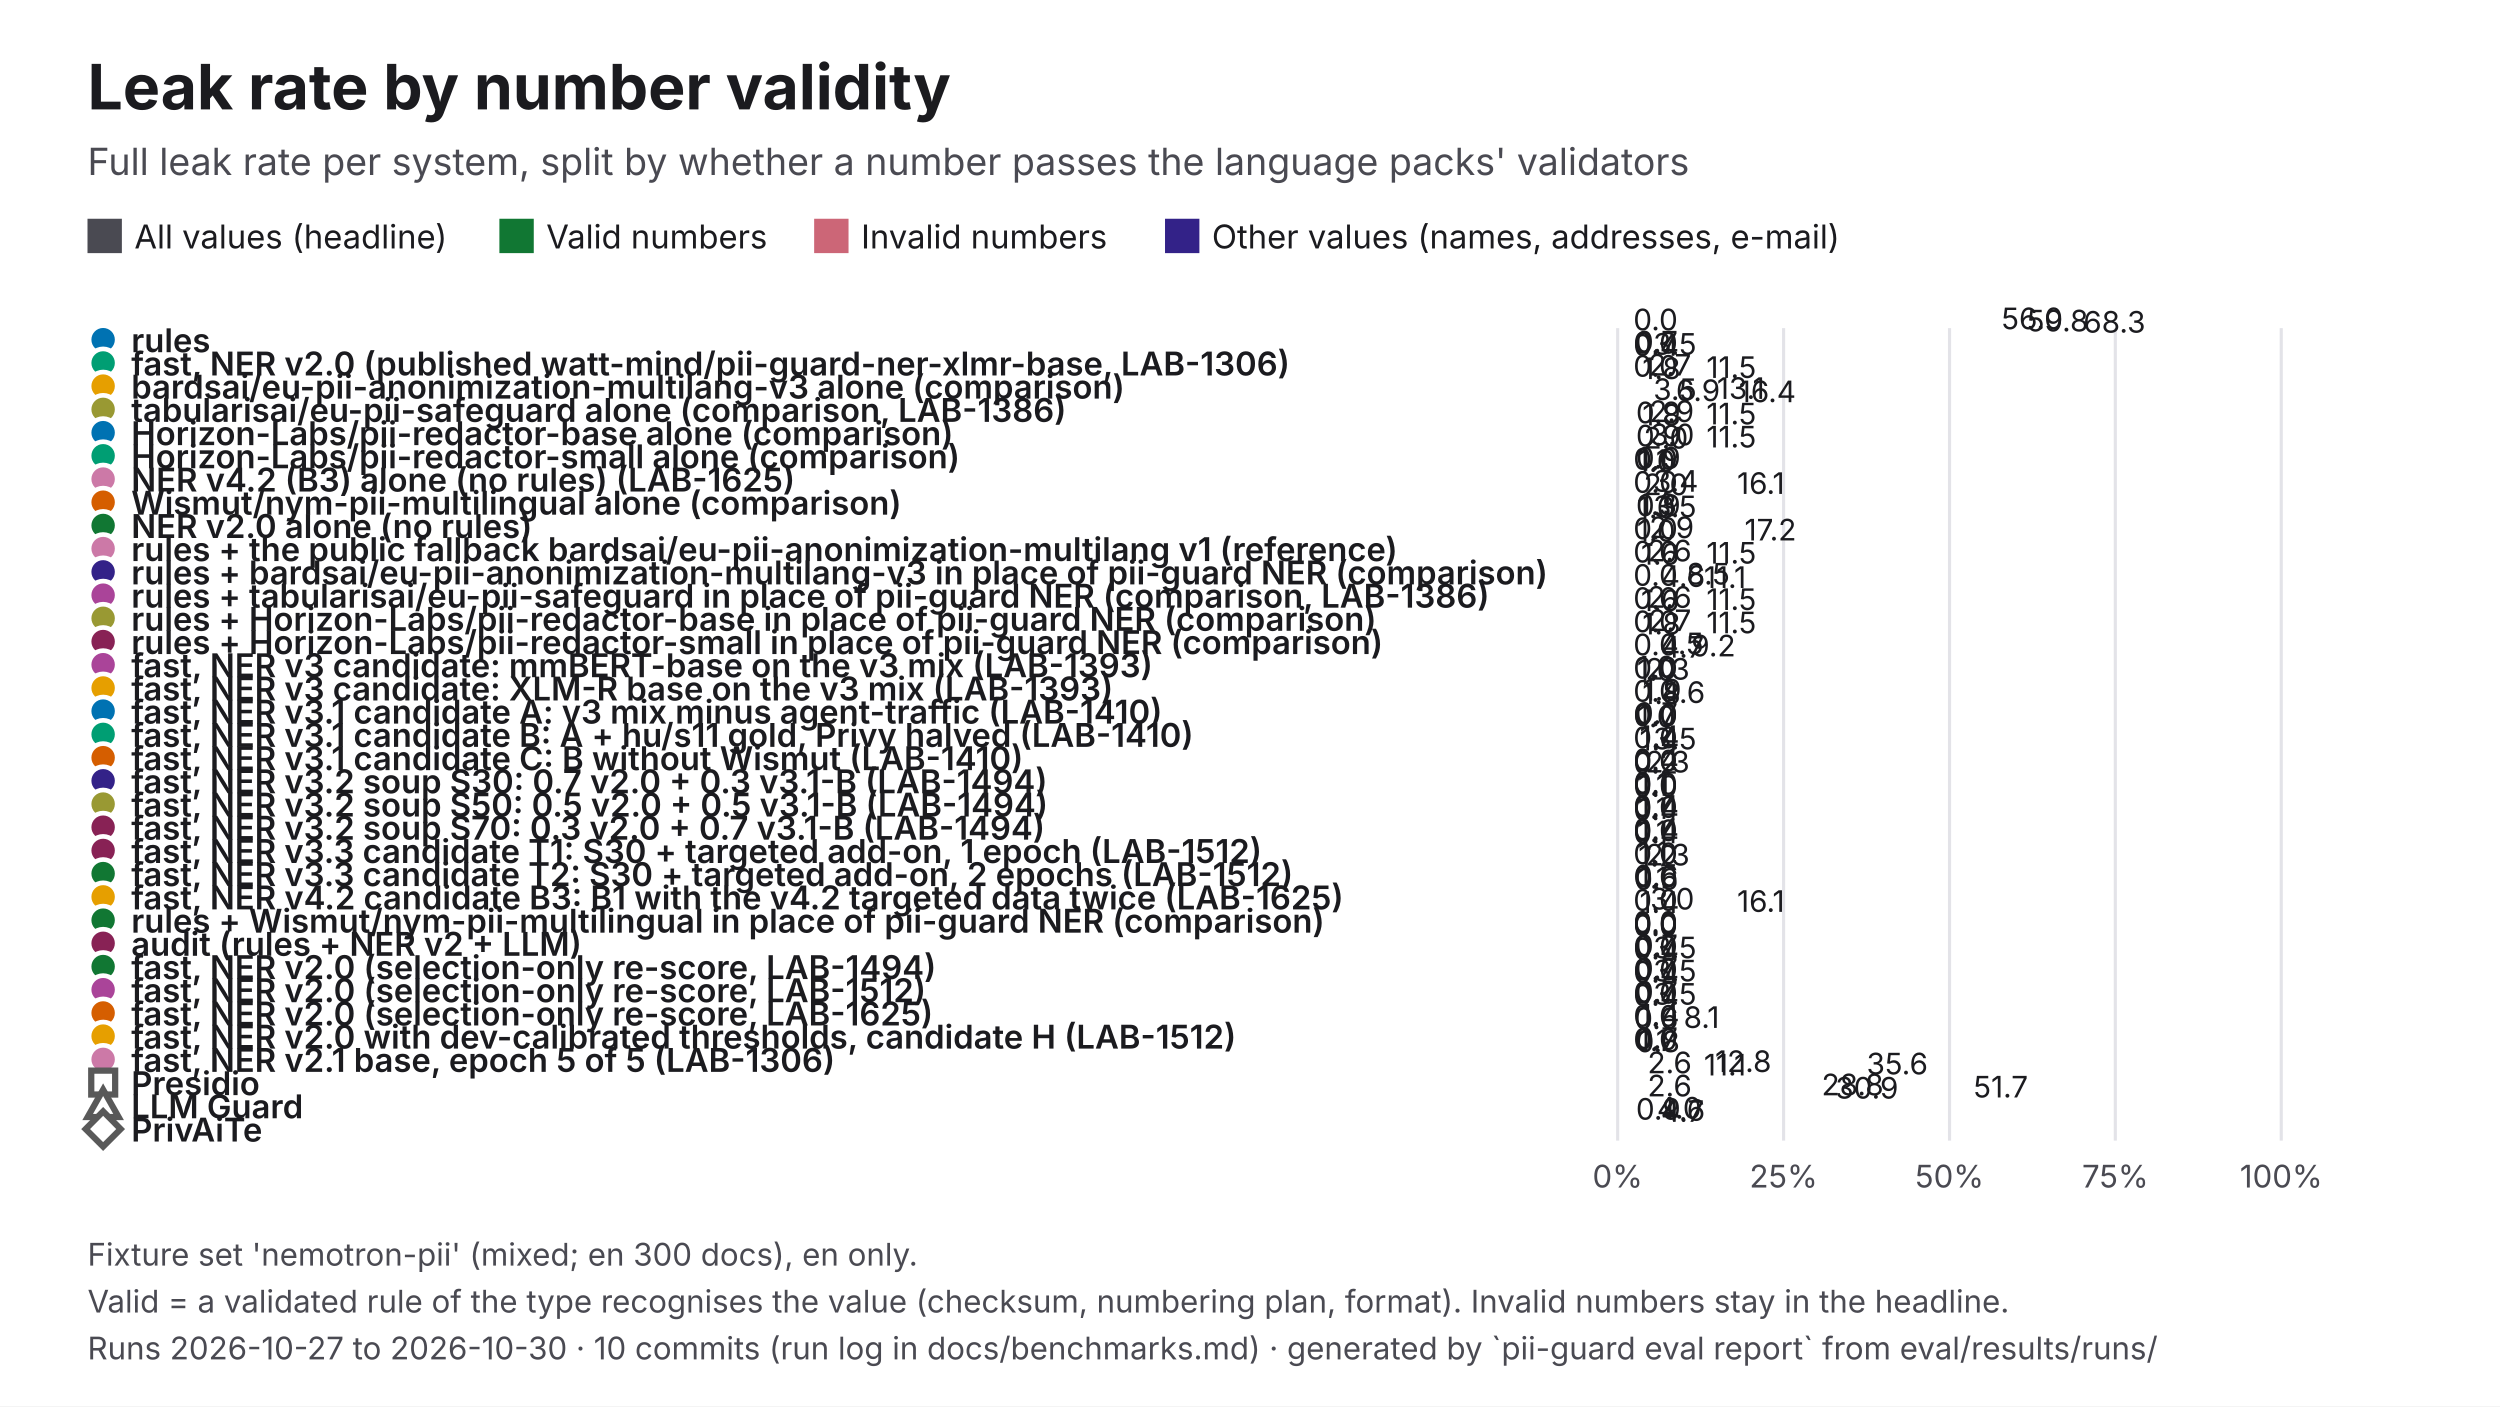
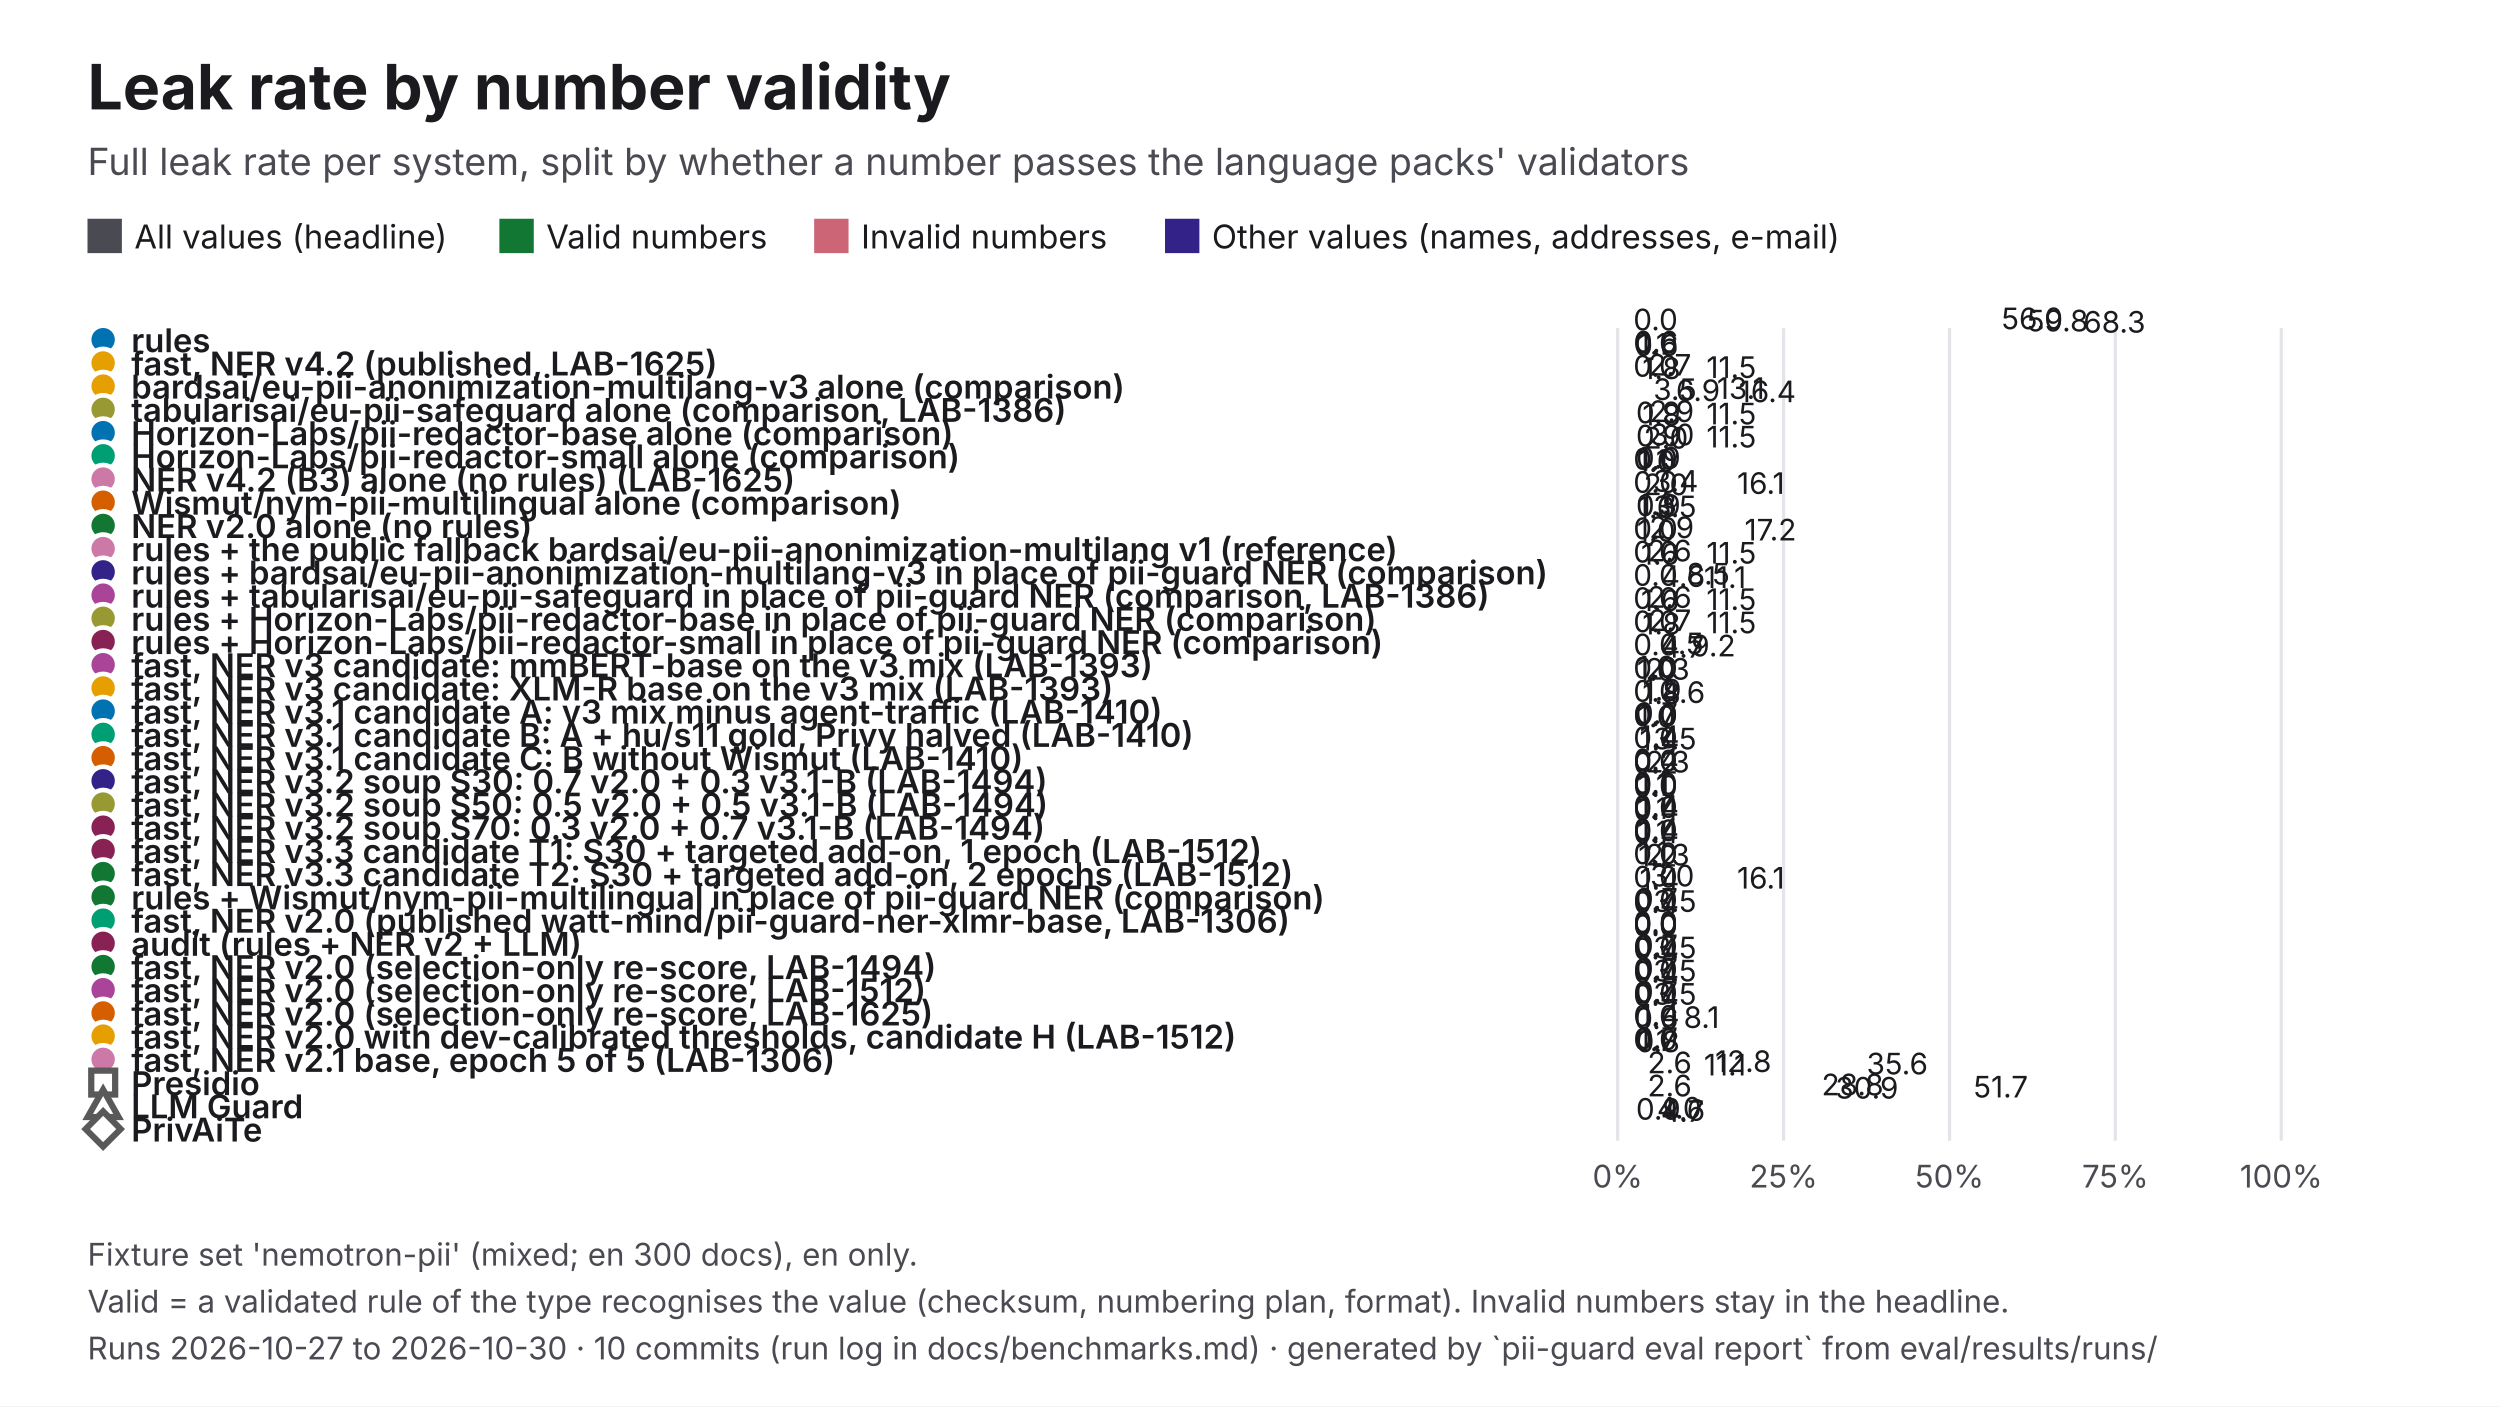
<svg xmlns="http://www.w3.org/2000/svg" viewBox="0 0 1600 900" width="1600" height="900" role="img" aria-labelledby="t d" font-family="Inter, 'Helvetica Neue', Helvetica, Arial, sans-serif">
  <rect width="1600" height="900" fill="#FFFFFF" />
  <text x="56" y="70" font-size="40" fill="#1B1B1F" font-weight="700">Leak rate by number validity</text>
  <text x="56" y="112" font-size="24" fill="#4A4A52">Full leak rate per system, split by whether a number passes the language packs' validators</text>
  <rect x="56" y="140" width="22" height="22" fill="#4A4A52" />
  <text x="86" y="159" font-size="21" fill="#1B1B1F">All values (headline)</text>
  <rect x="319.61" y="140" width="22" height="22" fill="#117733" />
  <text x="349.6" y="159" font-size="21" fill="#1B1B1F">Valid numbers</text>
  <rect x="521.06" y="140" width="22" height="22" fill="#CC6677" />
  <text x="551.1" y="159" font-size="21" fill="#1B1B1F">Invalid numbers</text>
  <rect x="745.61" y="140" width="22" height="22" fill="#332288" />
  <text x="775.6" y="159" font-size="21" fill="#1B1B1F">Other values (names, addresses, e-mail)</text>
  <line x1="1035.3" y1="210" x2="1035.3" y2="730" stroke="#E3E3E8" stroke-width="2" />
  <text x="1035.3" y="760" font-size="20" fill="#4A4A52" text-anchor="middle">0%</text>
  <line x1="1141.5" y1="210" x2="1141.5" y2="730" stroke="#E3E3E8" stroke-width="2" />
  <text x="1141.5" y="760" font-size="20" fill="#4A4A52" text-anchor="middle">25%</text>
  <line x1="1247.7" y1="210" x2="1247.7" y2="730" stroke="#E3E3E8" stroke-width="2" />
  <text x="1247.7" y="760" font-size="20" fill="#4A4A52" text-anchor="middle">50%</text>
  <line x1="1353.8" y1="210" x2="1353.8" y2="730" stroke="#E3E3E8" stroke-width="2" />
  <text x="1353.8" y="760" font-size="20" fill="#4A4A52" text-anchor="middle">75%</text>
  <line x1="1460" y1="210" x2="1460" y2="730" stroke="#E3E3E8" stroke-width="2" />
  <text x="1460" y="760" font-size="20" fill="#4A4A52" text-anchor="middle">100%</text>
  <circle cx="66" cy="217.4" r="9" fill="#0072B2" stroke="#FFFFFF" stroke-width="3" />
  <text x="84" y="225.4" font-size="21" fill="#1B1B1F" font-weight="600">rules</text>
  <rect x="1035.3" y="218" width="237.6" height="-3.3" fill="#4A4A52" />
  <text x="1280.9" y="210.7" font-size="19" fill="#1B1B1F">56.0</text>
  <rect x="1035.3" y="218.7" width="2" height="-3.3" fill="#117733" />
  <text x="1045.3" y="211.4" font-size="19" fill="#1B1B1F">0.0</text>
  <rect x="1035.3" y="219.4" width="253.8" height="-3.3" fill="#CC6677" />
  <text x="1297.2" y="212.1" font-size="19" fill="#1B1B1F">59.8</text>
  <rect x="1035.3" y="220.1" width="290" height="-3.3" fill="#332288" />
  <text x="1333.3" y="212.9" font-size="19" fill="#1B1B1F">68.3</text>
-   <circle cx="66" cy="232.3" r="9" fill="#009E73" stroke="#FFFFFF" stroke-width="3" />
-   <text x="84" y="240.3" font-size="21" fill="#1B1B1F" font-weight="600">fast, NER v2.0 (published watt-mind/pii-guard-ner-xlmr-base, LAB-1306)</text>
-   <rect x="1035.3" y="232.9" width="3.1" height="-3.3" fill="#4A4A52" />
-   <text x="1046.4" y="225.6" font-size="19" fill="#1B1B1F">0.7</text>
+   <circle cx="66" cy="232.3" r="9" fill="#E69F00" stroke="#FFFFFF" stroke-width="3" />
+   <text x="84" y="240.3" font-size="21" fill="#1B1B1F" font-weight="600">fast, NER v4.2 (published, LAB-1625)</text>
+   <rect x="1035.3" y="232.9" width="2.4" height="-3.3" fill="#4A4A52" />
+   <text x="1045.8" y="225.6" font-size="19" fill="#1B1B1F">0.6</text>
  <rect x="1035.3" y="233.6" width="2" height="-3.3" fill="#117733" />
  <text x="1045.3" y="226.3" font-size="19" fill="#1B1B1F">0.0</text>
-   <rect x="1035.3" y="234.3" width="14.7" height="-3.3" fill="#CC6677" />
-   <text x="1058" y="227" font-size="19" fill="#1B1B1F">3.5</text>
-   <rect x="1035.3" y="235" width="2" height="-3.3" fill="#332288" />
-   <text x="1045.3" y="227.7" font-size="19" fill="#1B1B1F">0.4</text>
+   <rect x="1035.3" y="234.3" width="4.9" height="-3.3" fill="#CC6677" />
+   <text x="1048.2" y="227" font-size="19" fill="#1B1B1F">1.1</text>
+   <rect x="1035.3" y="235" width="2.6" height="-3.3" fill="#332288" />
+   <text x="1045.9" y="227.7" font-size="19" fill="#1B1B1F">0.6</text>
  <circle cx="66" cy="247.1" r="9" fill="#E69F00" stroke="#FFFFFF" stroke-width="3" />
  <text x="84" y="255.1" font-size="21" fill="#1B1B1F" font-weight="600">bardsai/eu-pii-anonimization-multilang-v3 alone (comparison)</text>
  <rect x="1035.3" y="247.7" width="11.6" height="-3.3" fill="#4A4A52" />
  <text x="1054.9" y="240.4" font-size="19" fill="#1B1B1F">2.7</text>
  <rect x="1035.3" y="248.4" width="2" height="-3.3" fill="#117733" />
  <text x="1045.3" y="241.1" font-size="19" fill="#1B1B1F">0.0</text>
  <rect x="1035.3" y="249.1" width="48.8" height="-3.3" fill="#CC6677" />
  <text x="1092.1" y="241.9" font-size="19" fill="#1B1B1F">11.5</text>
  <rect x="1035.3" y="249.9" width="7.7" height="-3.3" fill="#332288" />
  <text x="1051.1" y="242.6" font-size="19" fill="#1B1B1F">1.8</text>
  <circle cx="66" cy="262" r="9" fill="#999933" stroke="#FFFFFF" stroke-width="3" />
  <text x="84" y="270" font-size="21" fill="#1B1B1F" font-weight="600">tabularisai/eu-pii-safeguard alone (comparison, LAB-1386)</text>
  <rect x="1035.3" y="262.6" width="55.5" height="-3.3" fill="#4A4A52" />
  <text x="1098.8" y="255.3" font-size="19" fill="#1B1B1F">13.1</text>
  <rect x="1035.3" y="263.3" width="14.8" height="-3.3" fill="#117733" />
  <text x="1058.1" y="256" font-size="19" fill="#1B1B1F">3.5</text>
  <rect x="1035.3" y="264" width="29.3" height="-3.3" fill="#CC6677" />
  <text x="1072.6" y="256.7" font-size="19" fill="#1B1B1F">6.9</text>
  <rect x="1035.3" y="264.7" width="69.5" height="-3.3" fill="#332288" />
  <text x="1112.8" y="257.4" font-size="19" fill="#1B1B1F">16.4</text>
  <circle cx="66" cy="276.9" r="9" fill="#0072B2" stroke="#FFFFFF" stroke-width="3" />
  <text x="84" y="284.9" font-size="21" fill="#1B1B1F" font-weight="600">Horizon-Labs/pii-redactor-base alone (comparison)</text>
  <rect x="1035.3" y="277.4" width="12.2" height="-3.3" fill="#4A4A52" />
  <text x="1055.5" y="270.1" font-size="19" fill="#1B1B1F">2.9</text>
  <rect x="1035.3" y="278.1" width="3.7" height="-3.3" fill="#117733" />
  <text x="1047" y="270.9" font-size="19" fill="#1B1B1F">0.9</text>
  <rect x="1035.3" y="278.9" width="48.8" height="-3.3" fill="#CC6677" />
  <text x="1092.1" y="271.6" font-size="19" fill="#1B1B1F">11.5</text>
  <rect x="1035.3" y="279.6" width="7.7" height="-3.3" fill="#332288" />
  <text x="1051.1" y="272.3" font-size="19" fill="#1B1B1F">1.8</text>
  <circle cx="66" cy="291.7" r="9" fill="#009E73" stroke="#FFFFFF" stroke-width="3" />
  <text x="84" y="299.7" font-size="21" fill="#1B1B1F" font-weight="600">Horizon-Labs/pii-redactor-small alone (comparison)</text>
  <rect x="1035.3" y="292.3" width="12.8" height="-3.3" fill="#4A4A52" />
  <text x="1056.1" y="285" font-size="19" fill="#1B1B1F">3.0</text>
  <rect x="1035.3" y="293" width="3.7" height="-3.3" fill="#117733" />
  <text x="1047" y="285.7" font-size="19" fill="#1B1B1F">0.9</text>
  <rect x="1035.3" y="293.7" width="48.8" height="-3.3" fill="#CC6677" />
  <text x="1092.1" y="286.4" font-size="19" fill="#1B1B1F">11.5</text>
  <rect x="1035.3" y="294.4" width="8.6" height="-3.3" fill="#332288" />
  <text x="1051.9" y="287.1" font-size="19" fill="#1B1B1F">2.0</text>
  <circle cx="66" cy="306.6" r="9" fill="#CC79A7" stroke="#FFFFFF" stroke-width="3" />
  <text x="84" y="314.6" font-size="21" fill="#1B1B1F" font-weight="600">NER v4.2 (B3) alone (no rules) (LAB-1625)</text>
  <rect x="1035.3" y="307.1" width="3.7" height="-3.3" fill="#4A4A52" />
  <text x="1047" y="299.9" font-size="19" fill="#1B1B1F">0.9</text>
  <rect x="1035.3" y="307.9" width="2" height="-3.3" fill="#117733" />
  <text x="1045.3" y="300.6" font-size="19" fill="#1B1B1F">0.0</text>
  <rect x="1035.3" y="308.6" width="4.9" height="-3.3" fill="#CC6677" />
  <text x="1048.2" y="301.3" font-size="19" fill="#1B1B1F">1.1</text>
  <rect x="1035.3" y="309.3" width="4.3" height="-3.3" fill="#332288" />
  <text x="1047.6" y="302" font-size="19" fill="#1B1B1F">1.0</text>
  <circle cx="66" cy="321.4" r="9" fill="#D55E00" stroke="#FFFFFF" stroke-width="3" />
  <text x="84" y="329.4" font-size="21" fill="#1B1B1F" font-weight="600">Wismut/nym-pii-multilingual alone (comparison)</text>
  <rect x="1035.3" y="322" width="14.6" height="-3.3" fill="#4A4A52" />
  <text x="1057.9" y="314.7" font-size="19" fill="#1B1B1F">3.4</text>
  <rect x="1035.3" y="322.7" width="2" height="-3.3" fill="#117733" />
  <text x="1045.3" y="315.4" font-size="19" fill="#1B1B1F">0.0</text>
  <rect x="1035.3" y="323.4" width="68.3" height="-3.3" fill="#CC6677" />
  <text x="1111.7" y="316.1" font-size="19" fill="#1B1B1F">16.1</text>
  <rect x="1035.3" y="324.1" width="8.6" height="-3.3" fill="#332288" />
  <text x="1051.9" y="316.9" font-size="19" fill="#1B1B1F">2.0</text>
  <circle cx="66" cy="336.3" r="9" fill="#117733" stroke="#FFFFFF" stroke-width="3" />
  <text x="84" y="344.3" font-size="21" fill="#1B1B1F" font-weight="600">NER v2.0 alone (no rules)</text>
  <rect x="1035.3" y="336.9" width="5.5" height="-3.3" fill="#4A4A52" />
  <text x="1048.8" y="329.6" font-size="19" fill="#1B1B1F">1.3</text>
  <rect x="1035.3" y="337.6" width="3.7" height="-3.3" fill="#117733" />
  <text x="1047" y="330.3" font-size="19" fill="#1B1B1F">0.9</text>
  <rect x="1035.3" y="338.3" width="14.7" height="-3.3" fill="#CC6677" />
  <text x="1058" y="331" font-size="19" fill="#1B1B1F">3.5</text>
  <rect x="1035.3" y="339" width="4.3" height="-3.3" fill="#332288" />
  <text x="1047.6" y="331.7" font-size="19" fill="#1B1B1F">1.0</text>
  <circle cx="66" cy="351.1" r="9" fill="#CC79A7" stroke="#FFFFFF" stroke-width="3" />
  <text x="84" y="359.1" font-size="21" fill="#1B1B1F" font-weight="600">rules + the public fallback bardsai/eu-pii-anonimization-multilang v1 (reference)</text>
  <rect x="1035.3" y="351.7" width="12.2" height="-3.3" fill="#4A4A52" />
  <text x="1055.5" y="344.4" font-size="19" fill="#1B1B1F">2.9</text>
  <rect x="1035.3" y="352.4" width="2" height="-3.3" fill="#117733" />
  <text x="1045.3" y="345.1" font-size="19" fill="#1B1B1F">0.0</text>
  <rect x="1035.3" y="353.1" width="73.2" height="-3.3" fill="#CC6677" />
  <text x="1116.5" y="345.9" font-size="19" fill="#1B1B1F">17.2</text>
  <rect x="1035.3" y="353.9" width="4.3" height="-3.3" fill="#332288" />
  <text x="1047.6" y="346.6" font-size="19" fill="#1B1B1F">1.0</text>
  <circle cx="66" cy="366" r="9" fill="#332288" stroke="#FFFFFF" stroke-width="3" />
  <text x="84" y="374" font-size="21" fill="#1B1B1F" font-weight="600">rules + bardsai/eu-pii-anonimization-multilang-v3 in place of pii-guard NER (comparison)</text>
  <rect x="1035.3" y="366.6" width="11" height="-3.3" fill="#4A4A52" />
  <text x="1054.3" y="359.3" font-size="19" fill="#1B1B1F">2.6</text>
  <rect x="1035.3" y="367.3" width="2" height="-3.3" fill="#117733" />
  <text x="1045.3" y="360" font-size="19" fill="#1B1B1F">0.0</text>
  <rect x="1035.3" y="368" width="48.8" height="-3.3" fill="#CC6677" />
  <text x="1092.1" y="360.7" font-size="19" fill="#1B1B1F">11.5</text>
  <rect x="1035.3" y="368.7" width="6.9" height="-3.3" fill="#332288" />
  <text x="1050.2" y="361.4" font-size="19" fill="#1B1B1F">1.6</text>
  <circle cx="66" cy="380.9" r="9" fill="#AA4499" stroke="#FFFFFF" stroke-width="3" />
  <text x="84" y="388.9" font-size="21" fill="#1B1B1F" font-weight="600">rules + tabularisai/eu-pii-safeguard in place of pii-guard NER (comparison, LAB-1386)</text>
  <rect x="1035.3" y="381.4" width="35.9" height="-3.3" fill="#4A4A52" />
  <text x="1079.3" y="374.1" font-size="19" fill="#1B1B1F">8.5</text>
  <rect x="1035.3" y="382.1" width="2" height="-3.3" fill="#117733" />
  <text x="1045.3" y="374.9" font-size="19" fill="#1B1B1F">0.0</text>
  <rect x="1035.3" y="382.9" width="19.5" height="-3.3" fill="#CC6677" />
  <text x="1062.9" y="375.6" font-size="19" fill="#1B1B1F">4.6</text>
  <rect x="1035.3" y="383.6" width="47.2" height="-3.3" fill="#332288" />
  <text x="1090.5" y="376.3" font-size="19" fill="#1B1B1F">11.1</text>
  <circle cx="66" cy="395.7" r="9" fill="#999933" stroke="#FFFFFF" stroke-width="3" />
  <text x="84" y="403.7" font-size="21" fill="#1B1B1F" font-weight="600">rules + Horizon-Labs/pii-redactor-base in place of pii-guard NER (comparison)</text>
  <rect x="1035.3" y="396.3" width="11" height="-3.3" fill="#4A4A52" />
  <text x="1054.3" y="389" font-size="19" fill="#1B1B1F">2.6</text>
  <rect x="1035.3" y="397" width="2" height="-3.3" fill="#117733" />
  <text x="1045.3" y="389.7" font-size="19" fill="#1B1B1F">0.0</text>
  <rect x="1035.3" y="397.7" width="48.8" height="-3.3" fill="#CC6677" />
  <text x="1092.1" y="390.4" font-size="19" fill="#1B1B1F">11.5</text>
  <rect x="1035.3" y="398.4" width="6.9" height="-3.3" fill="#332288" />
  <text x="1050.2" y="391.1" font-size="19" fill="#1B1B1F">1.6</text>
  <circle cx="66" cy="410.6" r="9" fill="#882255" stroke="#FFFFFF" stroke-width="3" />
  <text x="84" y="418.6" font-size="21" fill="#1B1B1F" font-weight="600">rules + Horizon-Labs/pii-redactor-small in place of pii-guard NER (comparison)</text>
  <rect x="1035.3" y="411.1" width="11.6" height="-3.3" fill="#4A4A52" />
  <text x="1054.9" y="403.9" font-size="19" fill="#1B1B1F">2.7</text>
  <rect x="1035.3" y="411.9" width="2" height="-3.3" fill="#117733" />
  <text x="1045.3" y="404.6" font-size="19" fill="#1B1B1F">0.0</text>
  <rect x="1035.3" y="412.6" width="48.8" height="-3.3" fill="#CC6677" />
  <text x="1092.1" y="405.3" font-size="19" fill="#1B1B1F">11.5</text>
  <rect x="1035.3" y="413.3" width="7.7" height="-3.3" fill="#332288" />
  <text x="1051.1" y="406" font-size="19" fill="#1B1B1F">1.8</text>
  <circle cx="66" cy="425.4" r="9" fill="#AA4499" stroke="#FFFFFF" stroke-width="3" />
  <text x="84" y="433.4" font-size="21" fill="#1B1B1F" font-weight="600">fast, NER v3 candidate: mmBERT-base on the v3 mix (LAB-1393)</text>
  <rect x="1035.3" y="426" width="18.9" height="-3.3" fill="#4A4A52" />
  <text x="1062.2" y="418.7" font-size="19" fill="#1B1B1F">4.5</text>
  <rect x="1035.3" y="426.7" width="2" height="-3.3" fill="#117733" />
  <text x="1045.3" y="419.4" font-size="19" fill="#1B1B1F">0.0</text>
  <rect x="1035.3" y="427.4" width="39.1" height="-3.3" fill="#CC6677" />
  <text x="1082.4" y="420.1" font-size="19" fill="#1B1B1F">9.2</text>
  <rect x="1035.3" y="428.1" width="19.7" height="-3.3" fill="#332288" />
  <text x="1063.1" y="420.9" font-size="19" fill="#1B1B1F">4.7</text>
  <circle cx="66" cy="440.3" r="9" fill="#E69F00" stroke="#FFFFFF" stroke-width="3" />
  <text x="84" y="448.3" font-size="21" fill="#1B1B1F" font-weight="600">fast, NER v3 candidate: XLM-R base on the v3 mix (LAB-1393)</text>
  <rect x="1035.3" y="440.9" width="4.2" height="-3.3" fill="#4A4A52" />
  <text x="1047.6" y="433.6" font-size="19" fill="#1B1B1F">1.0</text>
  <rect x="1035.3" y="441.6" width="2" height="-3.3" fill="#117733" />
  <text x="1045.3" y="434.3" font-size="19" fill="#1B1B1F">0.0</text>
  <rect x="1035.3" y="442.3" width="9.8" height="-3.3" fill="#CC6677" />
  <text x="1053.1" y="435" font-size="19" fill="#1B1B1F">2.3</text>
  <rect x="1035.3" y="443" width="4.3" height="-3.3" fill="#332288" />
  <text x="1047.6" y="435.7" font-size="19" fill="#1B1B1F">1.0</text>
  <circle cx="66" cy="455.1" r="9" fill="#0072B2" stroke="#FFFFFF" stroke-width="3" />
  <text x="84" y="463.1" font-size="21" fill="#1B1B1F" font-weight="600">fast, NER v3.1 candidate A: v3 mix minus agent-traffic (LAB-1410)</text>
  <rect x="1035.3" y="455.7" width="7.9" height="-3.3" fill="#4A4A52" />
  <text x="1051.3" y="448.4" font-size="19" fill="#1B1B1F">1.9</text>
  <rect x="1035.3" y="456.4" width="2" height="-3.3" fill="#117733" />
  <text x="1045.3" y="449.1" font-size="19" fill="#1B1B1F">0.0</text>
  <rect x="1035.3" y="457.1" width="19.5" height="-3.3" fill="#CC6677" />
  <text x="1062.9" y="449.9" font-size="19" fill="#1B1B1F">4.6</text>
  <rect x="1035.3" y="457.9" width="7.7" height="-3.3" fill="#332288" />
  <text x="1051.1" y="450.6" font-size="19" fill="#1B1B1F">1.8</text>
  <circle cx="66" cy="470" r="9" fill="#009E73" stroke="#FFFFFF" stroke-width="3" />
  <text x="84" y="478" font-size="21" fill="#1B1B1F" font-weight="600">fast, NER v3.1 candidate B: A + hu/s11 gold, Privy halved (LAB-1410)</text>
  <rect x="1035.3" y="470.6" width="3.1" height="-3.3" fill="#4A4A52" />
  <text x="1046.4" y="463.3" font-size="19" fill="#1B1B1F">0.7</text>
  <rect x="1035.3" y="471.3" width="2" height="-3.3" fill="#117733" />
  <text x="1045.3" y="464" font-size="19" fill="#1B1B1F">0.0</text>
  <rect x="1035.3" y="472" width="2" height="-3.3" fill="#CC6677" />
  <text x="1045.3" y="464.7" font-size="19" fill="#1B1B1F">0.0</text>
  <rect x="1035.3" y="472.7" width="4.3" height="-3.3" fill="#332288" />
  <text x="1047.6" y="465.4" font-size="19" fill="#1B1B1F">1.0</text>
  <circle cx="66" cy="484.9" r="9" fill="#D55E00" stroke="#FFFFFF" stroke-width="3" />
  <text x="84" y="492.9" font-size="21" fill="#1B1B1F" font-weight="600">fast, NER v3.1 candidate C: B without Wismut (LAB-1410)</text>
  <rect x="1035.3" y="485.4" width="6.1" height="-3.3" fill="#4A4A52" />
  <text x="1049.4" y="478.1" font-size="19" fill="#1B1B1F">1.4</text>
  <rect x="1035.3" y="486.1" width="2" height="-3.3" fill="#117733" />
  <text x="1045.3" y="478.9" font-size="19" fill="#1B1B1F">0.0</text>
  <rect x="1035.3" y="486.9" width="14.7" height="-3.3" fill="#CC6677" />
  <text x="1058" y="479.6" font-size="19" fill="#1B1B1F">3.5</text>
  <rect x="1035.3" y="487.6" width="6" height="-3.3" fill="#332288" />
  <text x="1049.3" y="480.3" font-size="19" fill="#1B1B1F">1.4</text>
  <circle cx="66" cy="499.7" r="9" fill="#332288" stroke="#FFFFFF" stroke-width="3" />
  <text x="84" y="507.7" font-size="21" fill="#1B1B1F" font-weight="600">fast, NER v3.2 soup S30: 0.7 v2.0 + 0.3 v3.1-B (LAB-1494)</text>
  <rect x="1035.3" y="500.3" width="2" height="-3.3" fill="#4A4A52" />
  <text x="1045.3" y="493" font-size="19" fill="#1B1B1F">0.4</text>
  <rect x="1035.3" y="501" width="2" height="-3.3" fill="#117733" />
  <text x="1045.3" y="493.7" font-size="19" fill="#1B1B1F">0.0</text>
  <rect x="1035.3" y="501.7" width="9.8" height="-3.3" fill="#CC6677" />
  <text x="1053.1" y="494.4" font-size="19" fill="#1B1B1F">2.3</text>
  <rect x="1035.3" y="502.4" width="2" height="-3.3" fill="#332288" />
  <text x="1045.3" y="495.1" font-size="19" fill="#1B1B1F">0.2</text>
  <circle cx="66" cy="514.6" r="9" fill="#999933" stroke="#FFFFFF" stroke-width="3" />
  <text x="84" y="522.6" font-size="21" fill="#1B1B1F" font-weight="600">fast, NER v3.2 soup S50: 0.5 v2.0 + 0.5 v3.1-B (LAB-1494)</text>
  <rect x="1035.3" y="515.1" width="2" height="-3.3" fill="#4A4A52" />
  <text x="1045.3" y="507.9" font-size="19" fill="#1B1B1F">0.1</text>
  <rect x="1035.3" y="515.9" width="2" height="-3.3" fill="#117733" />
  <text x="1045.3" y="508.6" font-size="19" fill="#1B1B1F">0.0</text>
  <rect x="1035.3" y="516.6" width="4.9" height="-3.3" fill="#CC6677" />
  <text x="1048.2" y="509.3" font-size="19" fill="#1B1B1F">1.1</text>
  <rect x="1035.3" y="517.3" width="2" height="-3.3" fill="#332288" />
  <text x="1045.3" y="510" font-size="19" fill="#1B1B1F">0.0</text>
  <circle cx="66" cy="529.4" r="9" fill="#882255" stroke="#FFFFFF" stroke-width="3" />
  <text x="84" y="537.4" font-size="21" fill="#1B1B1F" font-weight="600">fast, NER v3.2 soup S70: 0.3 v2.0 + 0.7 v3.1-B (LAB-1494)</text>
  <rect x="1035.3" y="530" width="2" height="-3.3" fill="#4A4A52" />
  <text x="1045.3" y="522.7" font-size="19" fill="#1B1B1F">0.4</text>
  <rect x="1035.3" y="530.7" width="2" height="-3.3" fill="#117733" />
  <text x="1045.3" y="523.4" font-size="19" fill="#1B1B1F">0.0</text>
  <rect x="1035.3" y="531.4" width="4.9" height="-3.3" fill="#CC6677" />
  <text x="1048.2" y="524.1" font-size="19" fill="#1B1B1F">1.1</text>
  <rect x="1035.3" y="532.1" width="2" height="-3.3" fill="#332288" />
  <text x="1045.3" y="524.9" font-size="19" fill="#1B1B1F">0.4</text>
  <circle cx="66" cy="544.3" r="9" fill="#882255" stroke="#FFFFFF" stroke-width="3" />
  <text x="84" y="552.3" font-size="21" fill="#1B1B1F" font-weight="600">fast, NER v3.3 candidate T1: S30 + targeted add-on, 1 epoch (LAB-1512)</text>
  <rect x="1035.3" y="544.9" width="2" height="-3.3" fill="#4A4A52" />
  <text x="1045.3" y="537.6" font-size="19" fill="#1B1B1F">0.4</text>
  <rect x="1035.3" y="545.6" width="2" height="-3.3" fill="#117733" />
  <text x="1045.3" y="538.3" font-size="19" fill="#1B1B1F">0.0</text>
  <rect x="1035.3" y="546.3" width="4.9" height="-3.3" fill="#CC6677" />
  <text x="1048.2" y="539" font-size="19" fill="#1B1B1F">1.1</text>
  <rect x="1035.3" y="547" width="2" height="-3.3" fill="#332288" />
  <text x="1045.3" y="539.7" font-size="19" fill="#1B1B1F">0.4</text>
  <circle cx="66" cy="559.1" r="9" fill="#117733" stroke="#FFFFFF" stroke-width="3" />
  <text x="84" y="567.1" font-size="21" fill="#1B1B1F" font-weight="600">fast, NER v3.3 candidate T2: S30 + targeted add-on, 2 epochs (LAB-1512)</text>
  <rect x="1035.3" y="559.7" width="4.9" height="-3.3" fill="#4A4A52" />
  <text x="1048.2" y="552.4" font-size="19" fill="#1B1B1F">1.1</text>
  <rect x="1035.3" y="560.4" width="2" height="-3.3" fill="#117733" />
  <text x="1045.3" y="553.1" font-size="19" fill="#1B1B1F">0.0</text>
  <rect x="1035.3" y="561.1" width="9.8" height="-3.3" fill="#CC6677" />
  <text x="1053.1" y="553.9" font-size="19" fill="#1B1B1F">2.3</text>
  <rect x="1035.3" y="561.9" width="5.1" height="-3.3" fill="#332288" />
  <text x="1048.5" y="554.6" font-size="19" fill="#1B1B1F">1.2</text>
-   <circle cx="66" cy="574" r="9" fill="#E69F00" stroke="#FFFFFF" stroke-width="3" />
-   <text x="84" y="582" font-size="21" fill="#1B1B1F" font-weight="600">fast, NER v4.2 candidate B3: B1 with the v4.2 targeted data twice (LAB-1625)</text>
-   <rect x="1035.3" y="574.6" width="2.4" height="-3.3" fill="#4A4A52" />
-   <text x="1045.8" y="567.3" font-size="19" fill="#1B1B1F">0.6</text>
+   <circle cx="66" cy="574" r="9" fill="#117733" stroke="#FFFFFF" stroke-width="3" />
+   <text x="84" y="582" font-size="21" fill="#1B1B1F" font-weight="600">rules + Wismut/nym-pii-multilingual in place of pii-guard NER (comparison)</text>
+   <rect x="1035.3" y="574.6" width="12.8" height="-3.3" fill="#4A4A52" />
+   <text x="1056.1" y="567.3" font-size="19" fill="#1B1B1F">3.0</text>
  <rect x="1035.3" y="575.3" width="2" height="-3.3" fill="#117733" />
  <text x="1045.3" y="568" font-size="19" fill="#1B1B1F">0.0</text>
-   <rect x="1035.3" y="576" width="4.9" height="-3.3" fill="#CC6677" />
-   <text x="1048.2" y="568.7" font-size="19" fill="#1B1B1F">1.1</text>
-   <rect x="1035.3" y="576.7" width="2.6" height="-3.3" fill="#332288" />
-   <text x="1045.9" y="569.4" font-size="19" fill="#1B1B1F">0.6</text>
-   <circle cx="66" cy="588.9" r="9" fill="#117733" stroke="#FFFFFF" stroke-width="3" />
-   <text x="84" y="596.9" font-size="21" fill="#1B1B1F" font-weight="600">rules + Wismut/nym-pii-multilingual in place of pii-guard NER (comparison)</text>
-   <rect x="1035.3" y="589.4" width="12.8" height="-3.3" fill="#4A4A52" />
-   <text x="1056.1" y="582.1" font-size="19" fill="#1B1B1F">3.0</text>
+   <rect x="1035.3" y="576" width="68.3" height="-3.3" fill="#CC6677" />
+   <text x="1111.7" y="568.7" font-size="19" fill="#1B1B1F">16.1</text>
+   <rect x="1035.3" y="576.7" width="6" height="-3.3" fill="#332288" />
+   <text x="1049.3" y="569.4" font-size="19" fill="#1B1B1F">1.4</text>
+   <circle cx="66" cy="588.9" r="9" fill="#009E73" stroke="#FFFFFF" stroke-width="3" />
+   <text x="84" y="596.9" font-size="21" fill="#1B1B1F" font-weight="600">fast, NER v2.0 (published watt-mind/pii-guard-ner-xlmr-base, LAB-1306)</text>
+   <rect x="1035.3" y="589.4" width="3.1" height="-3.3" fill="#4A4A52" />
+   <text x="1046.4" y="582.1" font-size="19" fill="#1B1B1F">0.7</text>
  <rect x="1035.3" y="590.1" width="2" height="-3.3" fill="#117733" />
  <text x="1045.3" y="582.9" font-size="19" fill="#1B1B1F">0.0</text>
-   <rect x="1035.3" y="590.9" width="68.3" height="-3.3" fill="#CC6677" />
-   <text x="1111.7" y="583.6" font-size="19" fill="#1B1B1F">16.1</text>
-   <rect x="1035.3" y="591.6" width="6" height="-3.3" fill="#332288" />
-   <text x="1049.3" y="584.3" font-size="19" fill="#1B1B1F">1.4</text>
+   <rect x="1035.3" y="590.9" width="14.7" height="-3.3" fill="#CC6677" />
+   <text x="1058" y="583.6" font-size="19" fill="#1B1B1F">3.5</text>
+   <rect x="1035.3" y="591.6" width="2" height="-3.3" fill="#332288" />
+   <text x="1045.3" y="584.3" font-size="19" fill="#1B1B1F">0.4</text>
  <circle cx="66" cy="603.7" r="9" fill="#882255" stroke="#FFFFFF" stroke-width="3" />
  <text x="84" y="611.7" font-size="21" fill="#1B1B1F" font-weight="600">audit (rules + NER v2 + LLM)</text>
  <rect x="1035.3" y="604.3" width="2" height="-3.3" fill="#4A4A52" />
  <text x="1045.3" y="597" font-size="19" fill="#1B1B1F">0.0</text>
  <rect x="1035.3" y="605" width="2" height="-3.3" fill="#117733" />
  <text x="1045.3" y="597.7" font-size="19" fill="#1B1B1F">0.0</text>
  <rect x="1035.3" y="605.7" width="2" height="-3.3" fill="#CC6677" />
  <text x="1045.3" y="598.4" font-size="19" fill="#1B1B1F">0.0</text>
  <rect x="1035.3" y="606.4" width="2" height="-3.3" fill="#332288" />
  <text x="1045.3" y="599.1" font-size="19" fill="#1B1B1F">0.0</text>
  <circle cx="66" cy="618.6" r="9" fill="#117733" stroke="#FFFFFF" stroke-width="3" />
  <text x="84" y="626.6" font-size="21" fill="#1B1B1F" font-weight="600">fast, NER v2.0 (selection-only re-score, LAB-1494)</text>
  <rect x="1035.3" y="619.1" width="3.1" height="-3.3" fill="#4A4A52" />
  <text x="1046.4" y="611.9" font-size="19" fill="#1B1B1F">0.7</text>
  <rect x="1035.3" y="619.9" width="2" height="-3.3" fill="#117733" />
  <text x="1045.3" y="612.6" font-size="19" fill="#1B1B1F">0.0</text>
  <rect x="1035.3" y="620.6" width="14.7" height="-3.3" fill="#CC6677" />
  <text x="1058" y="613.3" font-size="19" fill="#1B1B1F">3.5</text>
  <rect x="1035.3" y="621.3" width="2" height="-3.3" fill="#332288" />
  <text x="1045.3" y="614" font-size="19" fill="#1B1B1F">0.4</text>
  <circle cx="66" cy="633.4" r="9" fill="#AA4499" stroke="#FFFFFF" stroke-width="3" />
  <text x="84" y="641.4" font-size="21" fill="#1B1B1F" font-weight="600">fast, NER v2.0 (selection-only re-score, LAB-1512)</text>
  <rect x="1035.3" y="634" width="3.1" height="-3.3" fill="#4A4A52" />
  <text x="1046.4" y="626.7" font-size="19" fill="#1B1B1F">0.7</text>
  <rect x="1035.3" y="634.7" width="2" height="-3.3" fill="#117733" />
  <text x="1045.3" y="627.4" font-size="19" fill="#1B1B1F">0.0</text>
  <rect x="1035.3" y="635.4" width="14.7" height="-3.3" fill="#CC6677" />
  <text x="1058" y="628.1" font-size="19" fill="#1B1B1F">3.5</text>
  <rect x="1035.3" y="636.1" width="2" height="-3.3" fill="#332288" />
  <text x="1045.3" y="628.9" font-size="19" fill="#1B1B1F">0.4</text>
  <circle cx="66" cy="648.3" r="9" fill="#D55E00" stroke="#FFFFFF" stroke-width="3" />
  <text x="84" y="656.3" font-size="21" fill="#1B1B1F" font-weight="600">fast, NER v2.0 (selection-only re-score, LAB-1625)</text>
  <rect x="1035.3" y="648.9" width="3.1" height="-3.3" fill="#4A4A52" />
  <text x="1046.4" y="641.6" font-size="19" fill="#1B1B1F">0.7</text>
  <rect x="1035.3" y="649.6" width="2" height="-3.3" fill="#117733" />
  <text x="1045.3" y="642.3" font-size="19" fill="#1B1B1F">0.0</text>
  <rect x="1035.3" y="650.3" width="14.7" height="-3.3" fill="#CC6677" />
  <text x="1058" y="643" font-size="19" fill="#1B1B1F">3.5</text>
  <rect x="1035.3" y="651" width="2" height="-3.3" fill="#332288" />
  <text x="1045.3" y="643.7" font-size="19" fill="#1B1B1F">0.4</text>
  <circle cx="66" cy="663.1" r="9" fill="#E69F00" stroke="#FFFFFF" stroke-width="3" />
  <text x="84" y="671.1" font-size="21" fill="#1B1B1F" font-weight="600">fast, NER v2.0 with dev-calibrated thresholds, candidate H (LAB-1512)</text>
  <rect x="1035.3" y="663.7" width="6.1" height="-3.3" fill="#4A4A52" />
  <text x="1049.4" y="656.4" font-size="19" fill="#1B1B1F">1.4</text>
  <rect x="1035.3" y="664.4" width="2" height="-3.3" fill="#117733" />
  <text x="1045.3" y="657.1" font-size="19" fill="#1B1B1F">0.0</text>
  <rect x="1035.3" y="665.1" width="34.2" height="-3.3" fill="#CC6677" />
  <text x="1077.5" y="657.9" font-size="19" fill="#1B1B1F">8.1</text>
  <rect x="1035.3" y="665.9" width="2.6" height="-3.3" fill="#332288" />
  <text x="1045.9" y="658.6" font-size="19" fill="#1B1B1F">0.6</text>
  <circle cx="66" cy="678" r="9" fill="#CC79A7" stroke="#FFFFFF" stroke-width="3" />
  <text x="84" y="686" font-size="21" fill="#1B1B1F" font-weight="600">fast, NER v2.1 base, epoch 5 of 5 (LAB-1306)</text>
  <rect x="1035.3" y="678.6" width="3.1" height="-3.3" fill="#4A4A52" />
  <text x="1046.4" y="671.3" font-size="19" fill="#1B1B1F">0.7</text>
  <rect x="1035.3" y="679.3" width="2" height="-3.3" fill="#117733" />
  <text x="1045.3" y="672" font-size="19" fill="#1B1B1F">0.0</text>
  <rect x="1035.3" y="680" width="4.9" height="-3.3" fill="#CC6677" />
  <text x="1048.2" y="672.7" font-size="19" fill="#1B1B1F">1.1</text>
  <rect x="1035.3" y="680.7" width="3.4" height="-3.3" fill="#332288" />
  <text x="1046.8" y="673.4" font-size="19" fill="#1B1B1F">0.8</text>
  <rect x="58.4" y="685.2" width="15.3" height="15.3" fill="#FFFFFF" stroke="#595959" stroke-width="4" />
  <text x="84" y="700.9" font-size="21" fill="#1B1B1F" font-weight="600">Presidio</text>
  <rect x="1035.3" y="693.4" width="54.2" height="-3.3" fill="#4A4A52" />
  <text x="1097.6" y="686.1" font-size="19" fill="#1B1B1F">12.8</text>
  <rect x="1035.3" y="694.1" width="11.1" height="-3.3" fill="#117733" />
  <text x="1054.4" y="686.9" font-size="19" fill="#1B1B1F">2.6</text>
  <rect x="1035.3" y="694.9" width="151.3" height="-3.3" fill="#CC6677" />
  <text x="1194.6" y="687.6" font-size="19" fill="#1B1B1F">35.6</text>
  <rect x="1035.3" y="695.6" width="47.2" height="-3.3" fill="#332288" />
  <text x="1090.5" y="688.3" font-size="19" fill="#1B1B1F">11.1</text>
  <polygon points="66,697.4 75.9,714.9 56.1,714.9" fill="#FFFFFF" stroke="#595959" stroke-width="4" />
  <text x="84" y="715.7" font-size="21" fill="#1B1B1F" font-weight="600">LLM Guard</text>
  <rect x="1035.3" y="708.3" width="122.5" height="-3.3" fill="#4A4A52" />
  <text x="1165.8" y="701" font-size="19" fill="#1B1B1F">28.8</text>
  <rect x="1035.3" y="709" width="11.1" height="-3.3" fill="#117733" />
  <text x="1054.4" y="701.7" font-size="19" fill="#1B1B1F">2.6</text>
  <rect x="1035.3" y="709.7" width="219.6" height="-3.3" fill="#CC6677" />
  <text x="1263" y="702.4" font-size="19" fill="#1B1B1F">51.7</text>
  <rect x="1035.3" y="710.4" width="131.3" height="-3.3" fill="#332288" />
  <text x="1174.6" y="703.1" font-size="19" fill="#1B1B1F">30.9</text>
  <polygon points="66,711.3 77.2,722.6 66,733.8 54.8,722.6" fill="#FFFFFF" stroke="#595959" stroke-width="4" />
  <text x="84" y="730.6" font-size="21" fill="#1B1B1F" font-weight="600">PrivAiTe</text>
  <rect x="1035.3" y="723.1" width="17.1" height="-3.3" fill="#4A4A52" />
  <text x="1060.4" y="715.9" font-size="19" fill="#1B1B1F">4.0</text>
  <rect x="1035.3" y="723.9" width="3.7" height="-3.3" fill="#117733" />
  <text x="1047" y="716.6" font-size="19" fill="#1B1B1F">0.9</text>
  <rect x="1035.3" y="724.6" width="19.5" height="-3.3" fill="#CC6677" />
  <text x="1062.9" y="717.3" font-size="19" fill="#1B1B1F">4.6</text>
  <rect x="1035.3" y="725.3" width="19.7" height="-3.3" fill="#332288" />
  <text x="1063.1" y="718" font-size="19" fill="#1B1B1F">4.7</text>
  <text x="56" y="810" font-size="20" fill="#4A4A52">Fixture set 'nemotron-pii' (mixed; en 300 docs), en only.</text>
  <text x="56" y="840" font-size="20" fill="#4A4A52">Valid = a validated rule of the type recognises the value (checksum, numbering plan, format). Invalid numbers stay in the headline.</text>
  <text x="56" y="870" font-size="20" fill="#4A4A52">Runs 2026-10-27 to 2026-10-30 · 10 commits (run log in docs/benchmarks.md) · generated by `pii-guard eval report` from eval/results/runs/</text>
</svg>
